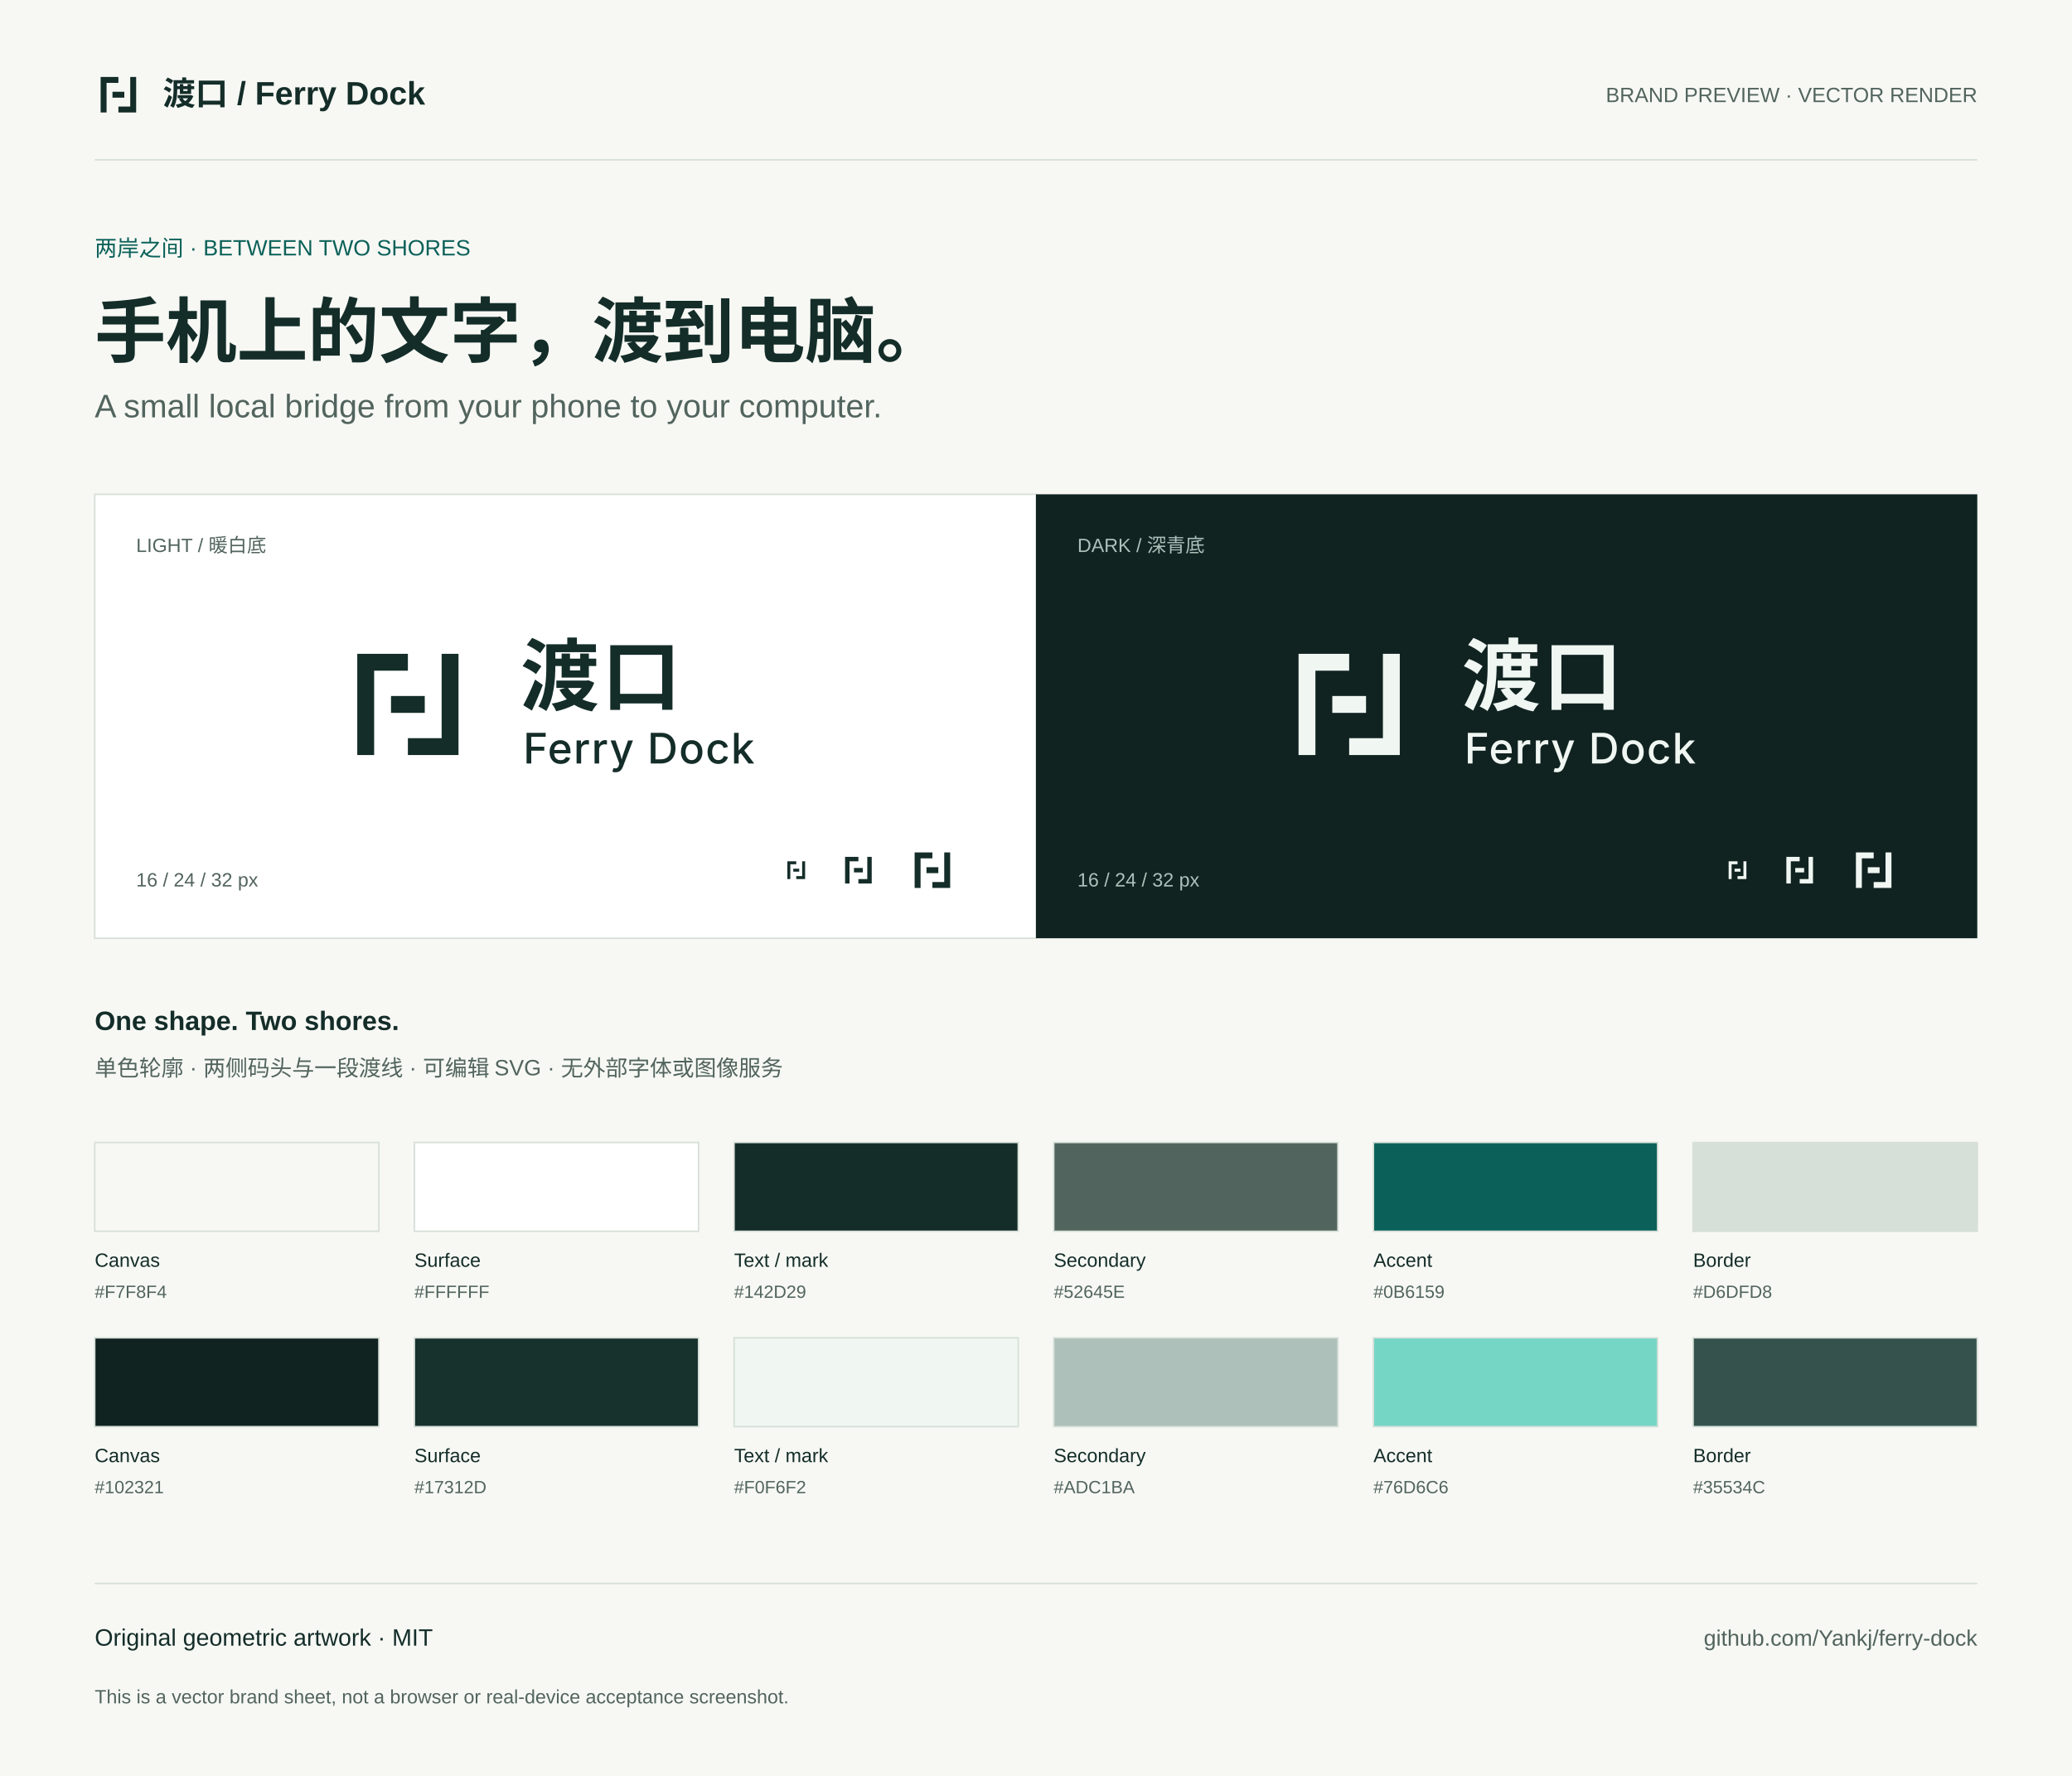
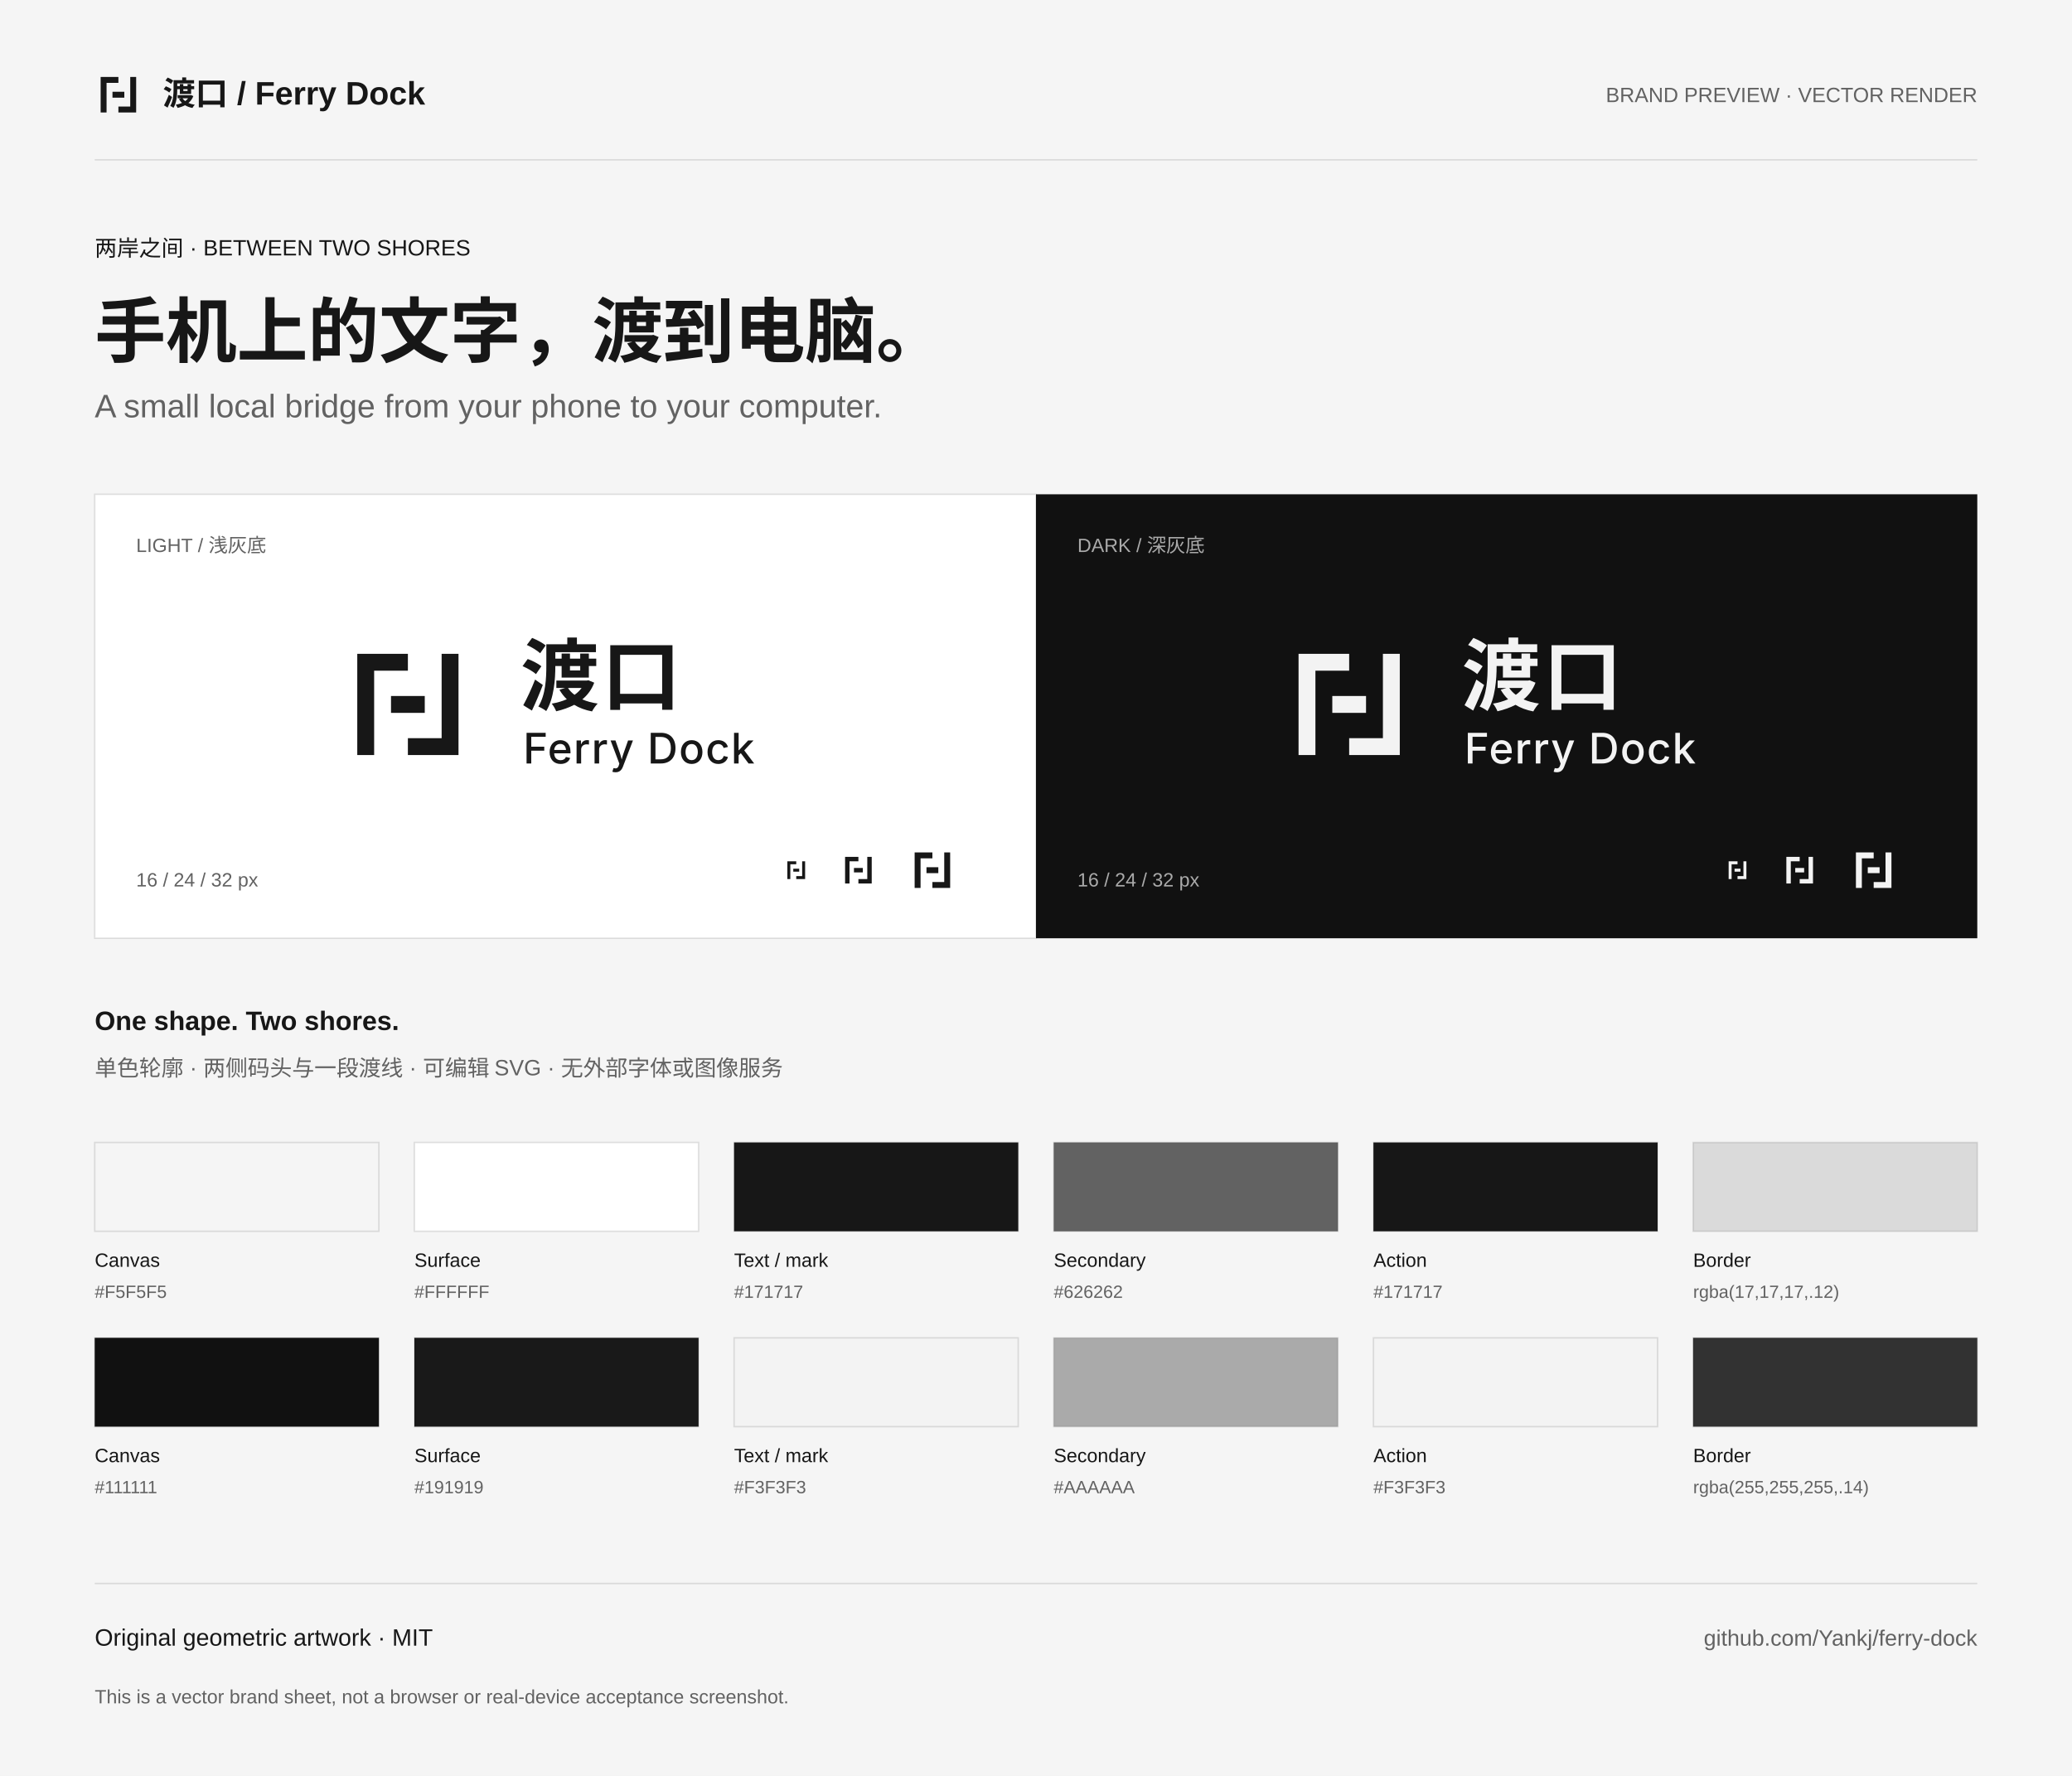
<svg xmlns="http://www.w3.org/2000/svg" width="1400" height="1200" viewBox="0 0 1400 1200">
-   <rect width="1400" height="1200" fill="#F7F8F4" />
-   <g font-family="PingFang SC, Heiti SC, Arial, sans-serif" fill="#142D29">
-     <svg x="64" y="48" width="32" height="32" viewBox="0 0 32 32" color="#142D29">
+   <rect width="1400" height="1200" fill="#F5F5F5" />
+   <g font-family="PingFang SC, Heiti SC, Arial, sans-serif" fill="#171717">
+     <svg x="64" y="48" width="32" height="32" viewBox="0 0 32 32" color="#171717">
      <path fill="currentColor" d="M4 4h12v4H8v20H4V4Zm24 24H16v-4h8V4h4v24Z" />
      <rect x="12" y="14" width="8" height="4" fill="currentColor" />
    </svg>
    <text x="110" y="71" font-size="22" font-weight="600">渡口 / Ferry Dock</text>
-     <text x="1336" y="69" text-anchor="end" font-size="14" fill="#52645E">BRAND PREVIEW · VECTOR RENDER</text>
-     <path d="M64 108H1336" stroke="#D6DFD8" />
-     <text x="64" y="173" font-size="15" fill="#0B6159">两岸之间 · BETWEEN TWO SHORES</text>
+     <text x="1336" y="69" text-anchor="end" font-size="14" fill="#626262">BRAND PREVIEW · VECTOR RENDER</text>
+     <path d="M64 108H1336" stroke="rgba(17,17,17,.12)" />
+     <text x="64" y="173" font-size="15" fill="#171717">两岸之间 · BETWEEN TWO SHORES</text>
    <text x="64" y="241" font-size="48" font-weight="600">手机上的文字，渡到电脑。</text>
-     <text x="64" y="282" font-size="22" fill="#52645E">A small local bridge from your phone to your computer.</text>
-     <rect x="64" y="334" width="636" height="300" fill="#FFFFFF" stroke="#D6DFD8" />
-     <rect x="700" y="334" width="636" height="300" fill="#102321" />
-     <text x="92" y="373" font-size="13" fill="#52645E">LIGHT / 暖白底</text>
-     <text x="728" y="373" font-size="13" fill="#ADC1BA">DARK / 深青底</text>
-     <svg x="230" y="415" width="304" height="122" viewBox="0 0 160 64" color="#142D29">
+     <text x="64" y="282" font-size="22" fill="#626262">A small local bridge from your phone to your computer.</text>
+     <rect x="64" y="334" width="636" height="300" fill="#FFFFFF" stroke="rgba(17,17,17,.12)" />
+     <rect x="700" y="334" width="636" height="300" fill="#111111" />
+     <text x="92" y="373" font-size="13" fill="#626262">LIGHT / 浅灰底</text>
+     <text x="728" y="373" font-size="13" fill="#AAAAAA">DARK / 深灰底</text>
+     <svg x="230" y="415" width="304" height="122" viewBox="0 0 160 64" color="#171717">
      <g transform="translate(0 8) scale(1.5)" fill="currentColor">
        <path d="M4 4h12v4H8v20H4V4Zm24 24H16v-4h8V4h4v24Z" />
        <rect x="12" y="14" width="8" height="4" />
      </g>
      <g fill="currentColor" font-family="system-ui, -apple-system, BlinkMacSystemFont, 'Segoe UI', 'PingFang SC', 'Microsoft YaHei', sans-serif">
        <text x="64" y="32" font-size="28" font-weight="600" letter-spacing="1">渡口</text>
        <text x="65" y="53" font-size="15" font-weight="500" letter-spacing="0.4">Ferry Dock</text>
      </g>
    </svg>
-     <svg x="866" y="415" width="304" height="122" viewBox="0 0 160 64" color="#F0F6F2">
+     <svg x="866" y="415" width="304" height="122" viewBox="0 0 160 64" color="#F3F3F3">
      <g transform="translate(0 8) scale(1.5)" fill="currentColor">
        <path d="M4 4h12v4H8v20H4V4Zm24 24H16v-4h8V4h4v24Z" />
        <rect x="12" y="14" width="8" height="4" />
      </g>
      <g fill="currentColor" font-family="system-ui, -apple-system, BlinkMacSystemFont, 'Segoe UI', 'PingFang SC', 'Microsoft YaHei', sans-serif">
        <text x="64" y="32" font-size="28" font-weight="600" letter-spacing="1">渡口</text>
        <text x="65" y="53" font-size="15" font-weight="500" letter-spacing="0.4">Ferry Dock</text>
      </g>
    </svg>
-     <text x="92" y="599" font-size="13" fill="#52645E">16 / 24 / 32 px</text>
-     <text x="728" y="599" font-size="13" fill="#ADC1BA">16 / 24 / 32 px</text>
-     <svg x="530" y="580" width="16" height="16" viewBox="0 0 32 32" color="#142D29">
+     <text x="92" y="599" font-size="13" fill="#626262">16 / 24 / 32 px</text>
+     <text x="728" y="599" font-size="13" fill="#AAAAAA">16 / 24 / 32 px</text>
+     <svg x="530" y="580" width="16" height="16" viewBox="0 0 32 32" color="#171717">
      <path fill="currentColor" d="M4 4h12v4H8v20H4V4Zm24 24H16v-4h8V4h4v24Z" />
      <rect x="12" y="14" width="8" height="4" fill="currentColor" />
    </svg>
-     <svg x="568" y="576" width="24" height="24" viewBox="0 0 32 32" color="#142D29">
+     <svg x="568" y="576" width="24" height="24" viewBox="0 0 32 32" color="#171717">
      <path fill="currentColor" d="M4 4h12v4H8v20H4V4Zm24 24H16v-4h8V4h4v24Z" />
      <rect x="12" y="14" width="8" height="4" fill="currentColor" />
    </svg>
-     <svg x="614" y="572" width="32" height="32" viewBox="0 0 32 32" color="#142D29">
+     <svg x="614" y="572" width="32" height="32" viewBox="0 0 32 32" color="#171717">
      <path fill="currentColor" d="M4 4h12v4H8v20H4V4Zm24 24H16v-4h8V4h4v24Z" />
      <rect x="12" y="14" width="8" height="4" fill="currentColor" />
    </svg>
-     <svg x="1166" y="580" width="16" height="16" viewBox="0 0 32 32" color="#F0F6F2">
+     <svg x="1166" y="580" width="16" height="16" viewBox="0 0 32 32" color="#F3F3F3">
      <path fill="currentColor" d="M4 4h12v4H8v20H4V4Zm24 24H16v-4h8V4h4v24Z" />
      <rect x="12" y="14" width="8" height="4" fill="currentColor" />
    </svg>
-     <svg x="1204" y="576" width="24" height="24" viewBox="0 0 32 32" color="#F0F6F2">
+     <svg x="1204" y="576" width="24" height="24" viewBox="0 0 32 32" color="#F3F3F3">
      <path fill="currentColor" d="M4 4h12v4H8v20H4V4Zm24 24H16v-4h8V4h4v24Z" />
      <rect x="12" y="14" width="8" height="4" fill="currentColor" />
    </svg>
-     <svg x="1250" y="572" width="32" height="32" viewBox="0 0 32 32" color="#F0F6F2">
+     <svg x="1250" y="572" width="32" height="32" viewBox="0 0 32 32" color="#F3F3F3">
      <path fill="currentColor" d="M4 4h12v4H8v20H4V4Zm24 24H16v-4h8V4h4v24Z" />
      <rect x="12" y="14" width="8" height="4" fill="currentColor" />
    </svg>
    <text x="64" y="696" font-size="18" font-weight="600">One shape. Two shores.</text>
-     <text x="64" y="727" font-size="15" fill="#52645E">单色轮廓 · 两侧码头与一段渡线 · 可编辑 SVG · 无外部字体或图像服务</text>
-     <rect x="64" y="772" width="192" height="60" fill="#F7F8F4" stroke="#D6DFD8" />
+     <text x="64" y="727" font-size="15" fill="#626262">单色轮廓 · 两侧码头与一段渡线 · 可编辑 SVG · 无外部字体或图像服务</text>
+     <rect x="64" y="772" width="192" height="60" fill="#F5F5F5" stroke="rgba(17,17,17,.12)" />
    <text x="64" y="856" font-size="13">Canvas</text>
-     <text x="64" y="877" font-size="12" fill="#52645E">#F7F8F4</text>
-     <rect x="280" y="772" width="192" height="60" fill="#FFFFFF" stroke="#D6DFD8" />
+     <text x="64" y="877" font-size="12" fill="#626262">#F5F5F5</text>
+     <rect x="280" y="772" width="192" height="60" fill="#FFFFFF" stroke="rgba(17,17,17,.12)" />
    <text x="280" y="856" font-size="13">Surface</text>
-     <text x="280" y="877" font-size="12" fill="#52645E">#FFFFFF</text>
-     <rect x="496" y="772" width="192" height="60" fill="#142D29" stroke="#D6DFD8" />
+     <text x="280" y="877" font-size="12" fill="#626262">#FFFFFF</text>
+     <rect x="496" y="772" width="192" height="60" fill="#171717" stroke="rgba(17,17,17,.12)" />
    <text x="496" y="856" font-size="13">Text / mark</text>
-     <text x="496" y="877" font-size="12" fill="#52645E">#142D29</text>
-     <rect x="712" y="772" width="192" height="60" fill="#52645E" stroke="#D6DFD8" />
+     <text x="496" y="877" font-size="12" fill="#626262">#171717</text>
+     <rect x="712" y="772" width="192" height="60" fill="#626262" stroke="rgba(17,17,17,.12)" />
    <text x="712" y="856" font-size="13">Secondary</text>
-     <text x="712" y="877" font-size="12" fill="#52645E">#52645E</text>
-     <rect x="928" y="772" width="192" height="60" fill="#0B6159" stroke="#D6DFD8" />
-     <text x="928" y="856" font-size="13">Accent</text>
-     <text x="928" y="877" font-size="12" fill="#52645E">#0B6159</text>
-     <rect x="1144" y="772" width="192" height="60" fill="#D6DFD8" stroke="#D6DFD8" />
+     <text x="712" y="877" font-size="12" fill="#626262">#626262</text>
+     <rect x="928" y="772" width="192" height="60" fill="#171717" stroke="rgba(17,17,17,.12)" />
+     <text x="928" y="856" font-size="13">Action</text>
+     <text x="928" y="877" font-size="12" fill="#626262">#171717</text>
+     <rect x="1144" y="772" width="192" height="60" fill="#DADADA" stroke="rgba(17,17,17,.12)" />
    <text x="1144" y="856" font-size="13">Border</text>
-     <text x="1144" y="877" font-size="12" fill="#52645E">#D6DFD8</text>
-     <rect x="64" y="904" width="192" height="60" fill="#102321" stroke="#D6DFD8" />
+     <text x="1144" y="877" font-size="12" fill="#626262">rgba(17,17,17,.12)</text>
+     <rect x="64" y="904" width="192" height="60" fill="#111111" stroke="rgba(17,17,17,.12)" />
    <text x="64" y="988" font-size="13">Canvas</text>
-     <text x="64" y="1009" font-size="12" fill="#52645E">#102321</text>
-     <rect x="280" y="904" width="192" height="60" fill="#17312D" stroke="#D6DFD8" />
+     <text x="64" y="1009" font-size="12" fill="#626262">#111111</text>
+     <rect x="280" y="904" width="192" height="60" fill="#191919" stroke="rgba(17,17,17,.12)" />
    <text x="280" y="988" font-size="13">Surface</text>
-     <text x="280" y="1009" font-size="12" fill="#52645E">#17312D</text>
-     <rect x="496" y="904" width="192" height="60" fill="#F0F6F2" stroke="#D6DFD8" />
+     <text x="280" y="1009" font-size="12" fill="#626262">#191919</text>
+     <rect x="496" y="904" width="192" height="60" fill="#F3F3F3" stroke="rgba(17,17,17,.12)" />
    <text x="496" y="988" font-size="13">Text / mark</text>
-     <text x="496" y="1009" font-size="12" fill="#52645E">#F0F6F2</text>
-     <rect x="712" y="904" width="192" height="60" fill="#ADC1BA" stroke="#D6DFD8" />
+     <text x="496" y="1009" font-size="12" fill="#626262">#F3F3F3</text>
+     <rect x="712" y="904" width="192" height="60" fill="#AAAAAA" stroke="rgba(17,17,17,.12)" />
    <text x="712" y="988" font-size="13">Secondary</text>
-     <text x="712" y="1009" font-size="12" fill="#52645E">#ADC1BA</text>
-     <rect x="928" y="904" width="192" height="60" fill="#76D6C6" stroke="#D6DFD8" />
-     <text x="928" y="988" font-size="13">Accent</text>
-     <text x="928" y="1009" font-size="12" fill="#52645E">#76D6C6</text>
-     <rect x="1144" y="904" width="192" height="60" fill="#35534C" stroke="#D6DFD8" />
+     <text x="712" y="1009" font-size="12" fill="#626262">#AAAAAA</text>
+     <rect x="928" y="904" width="192" height="60" fill="#F3F3F3" stroke="rgba(17,17,17,.12)" />
+     <text x="928" y="988" font-size="13">Action</text>
+     <text x="928" y="1009" font-size="12" fill="#626262">#F3F3F3</text>
+     <rect x="1144" y="904" width="192" height="60" fill="#323232" stroke="rgba(17,17,17,.12)" />
    <text x="1144" y="988" font-size="13">Border</text>
-     <text x="1144" y="1009" font-size="12" fill="#52645E">#35534C</text>
-     <path d="M64 1070H1336" stroke="#D6DFD8" />
+     <text x="1144" y="1009" font-size="12" fill="#626262">rgba(255,255,255,.14)</text>
+     <path d="M64 1070H1336" stroke="rgba(17,17,17,.12)" />
    <text x="64" y="1112" font-size="16">Original geometric artwork · MIT</text>
-     <text x="1336" y="1112" text-anchor="end" font-size="15" fill="#52645E">github.com/Yankj/ferry-dock</text>
-     <text x="64" y="1151" font-size="13" fill="#52645E">This is a vector brand sheet, not a browser or real-device acceptance screenshot.</text>
+     <text x="1336" y="1112" text-anchor="end" font-size="15" fill="#626262">github.com/Yankj/ferry-dock</text>
+     <text x="64" y="1151" font-size="13" fill="#626262">This is a vector brand sheet, not a browser or real-device acceptance screenshot.</text>
  </g>
</svg>
